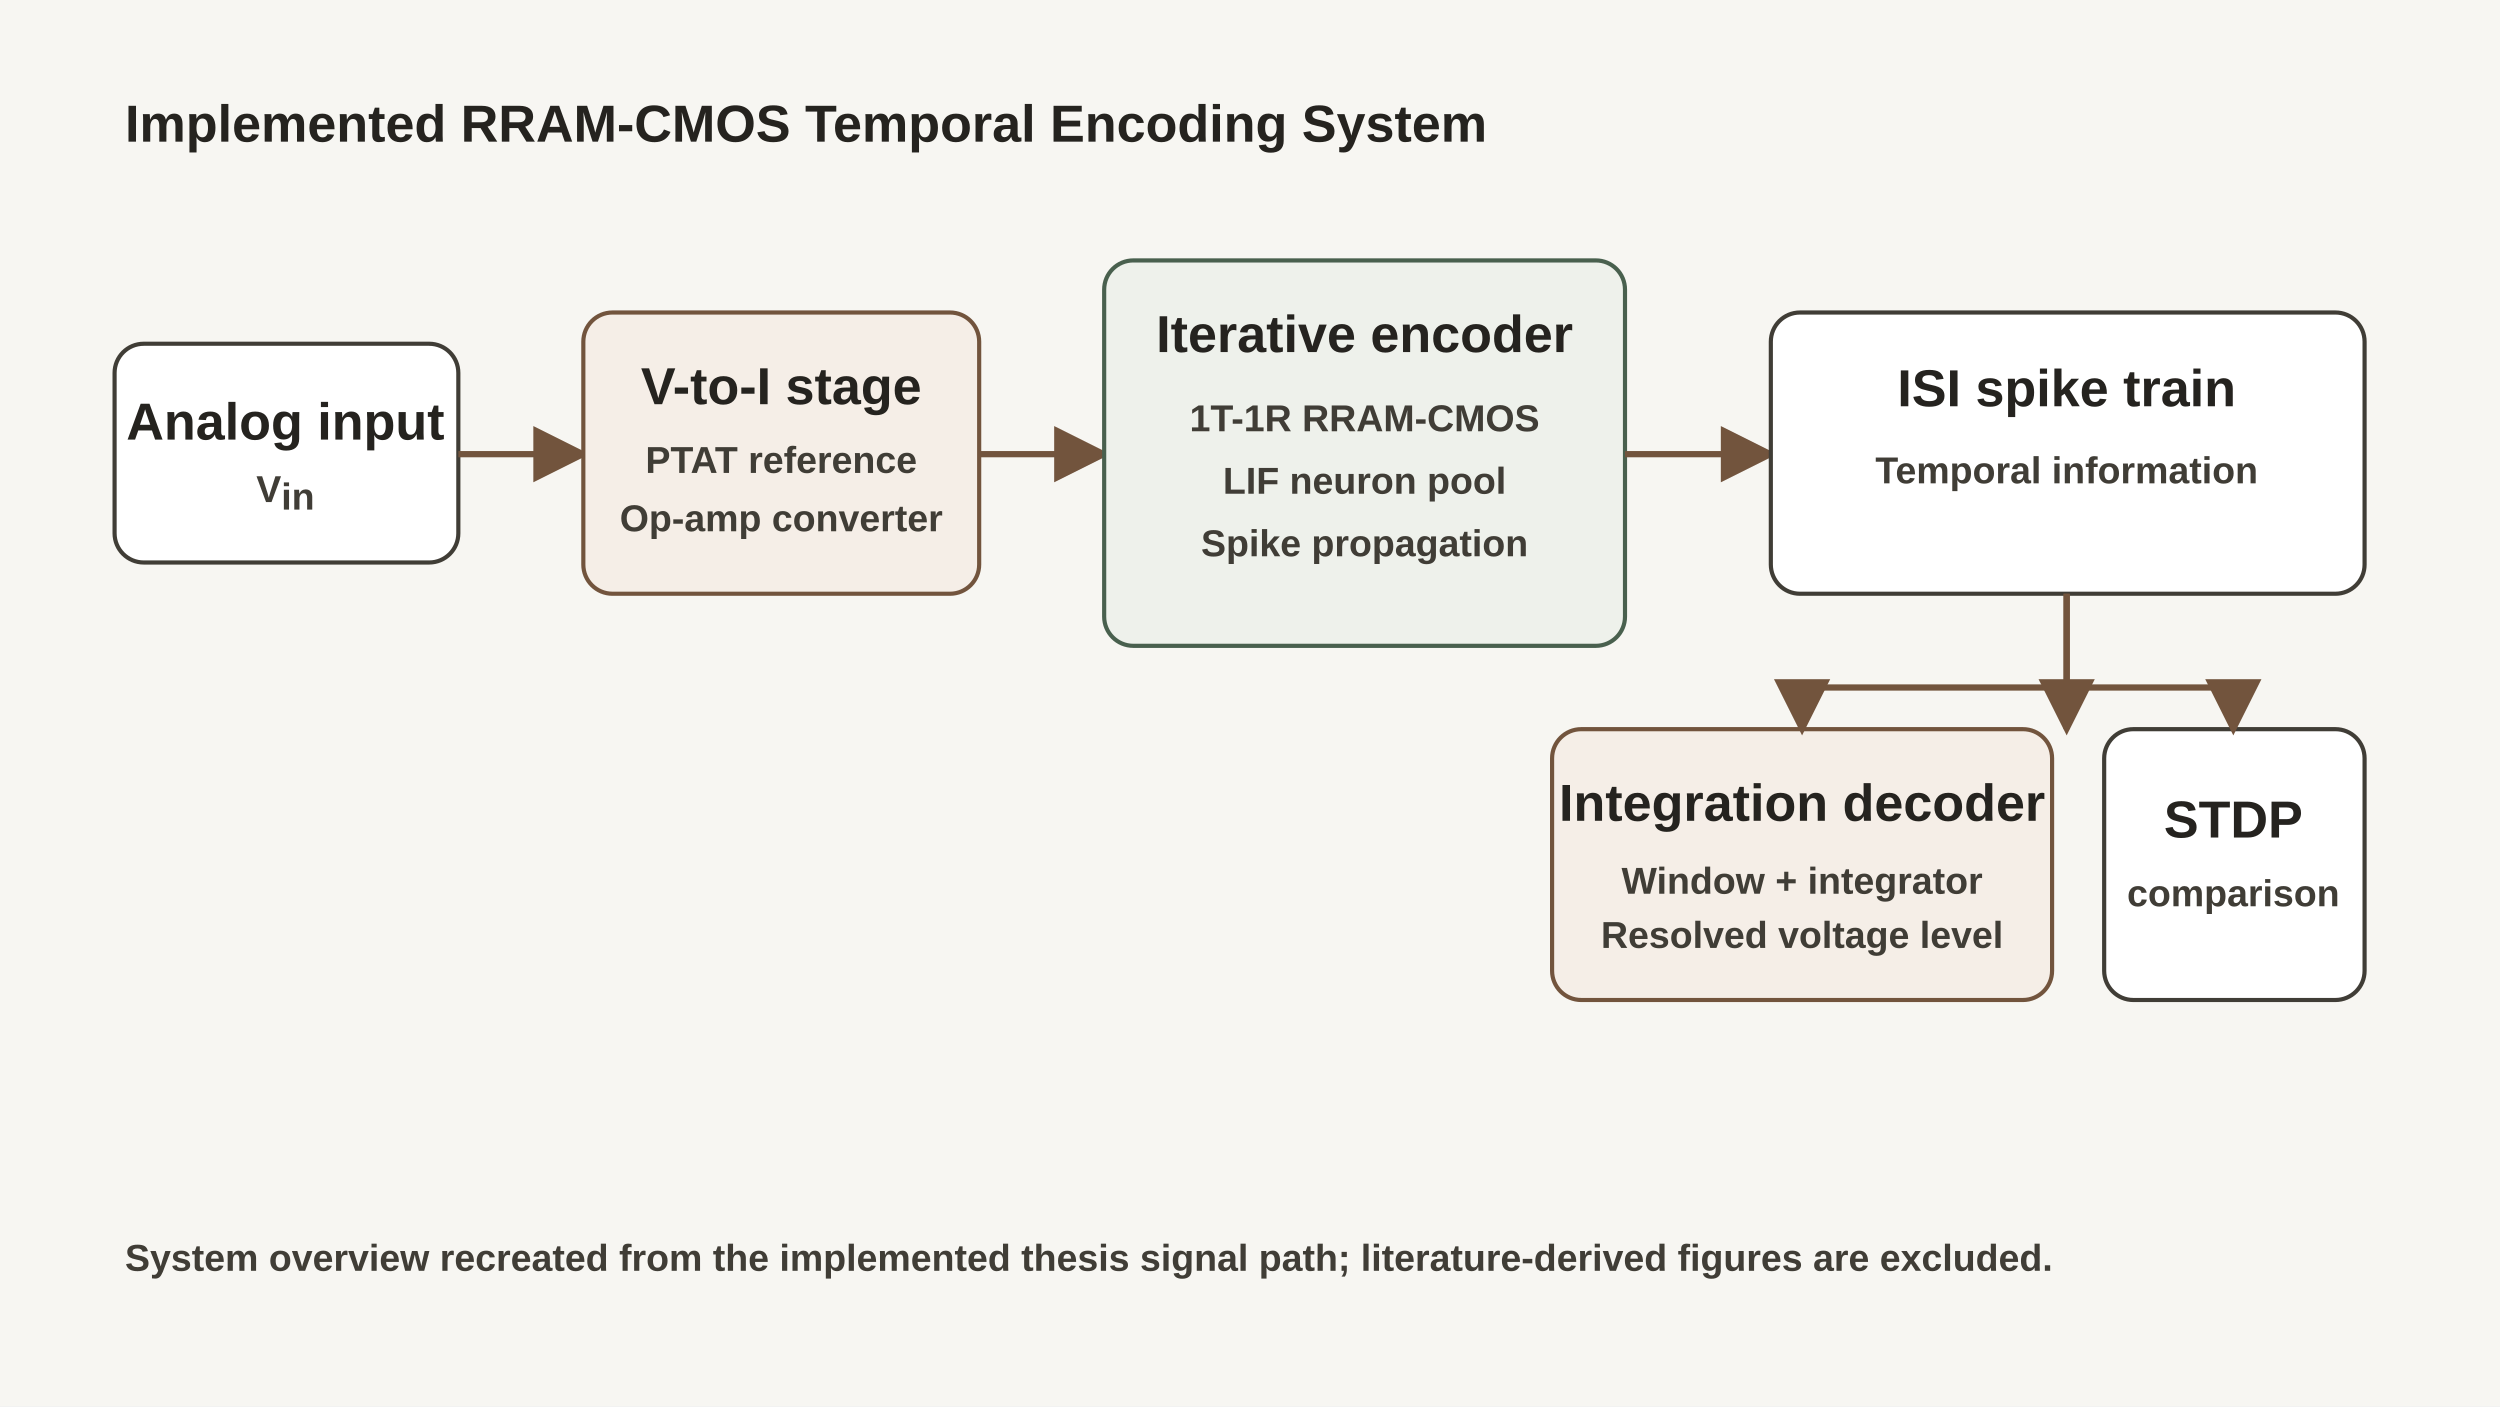
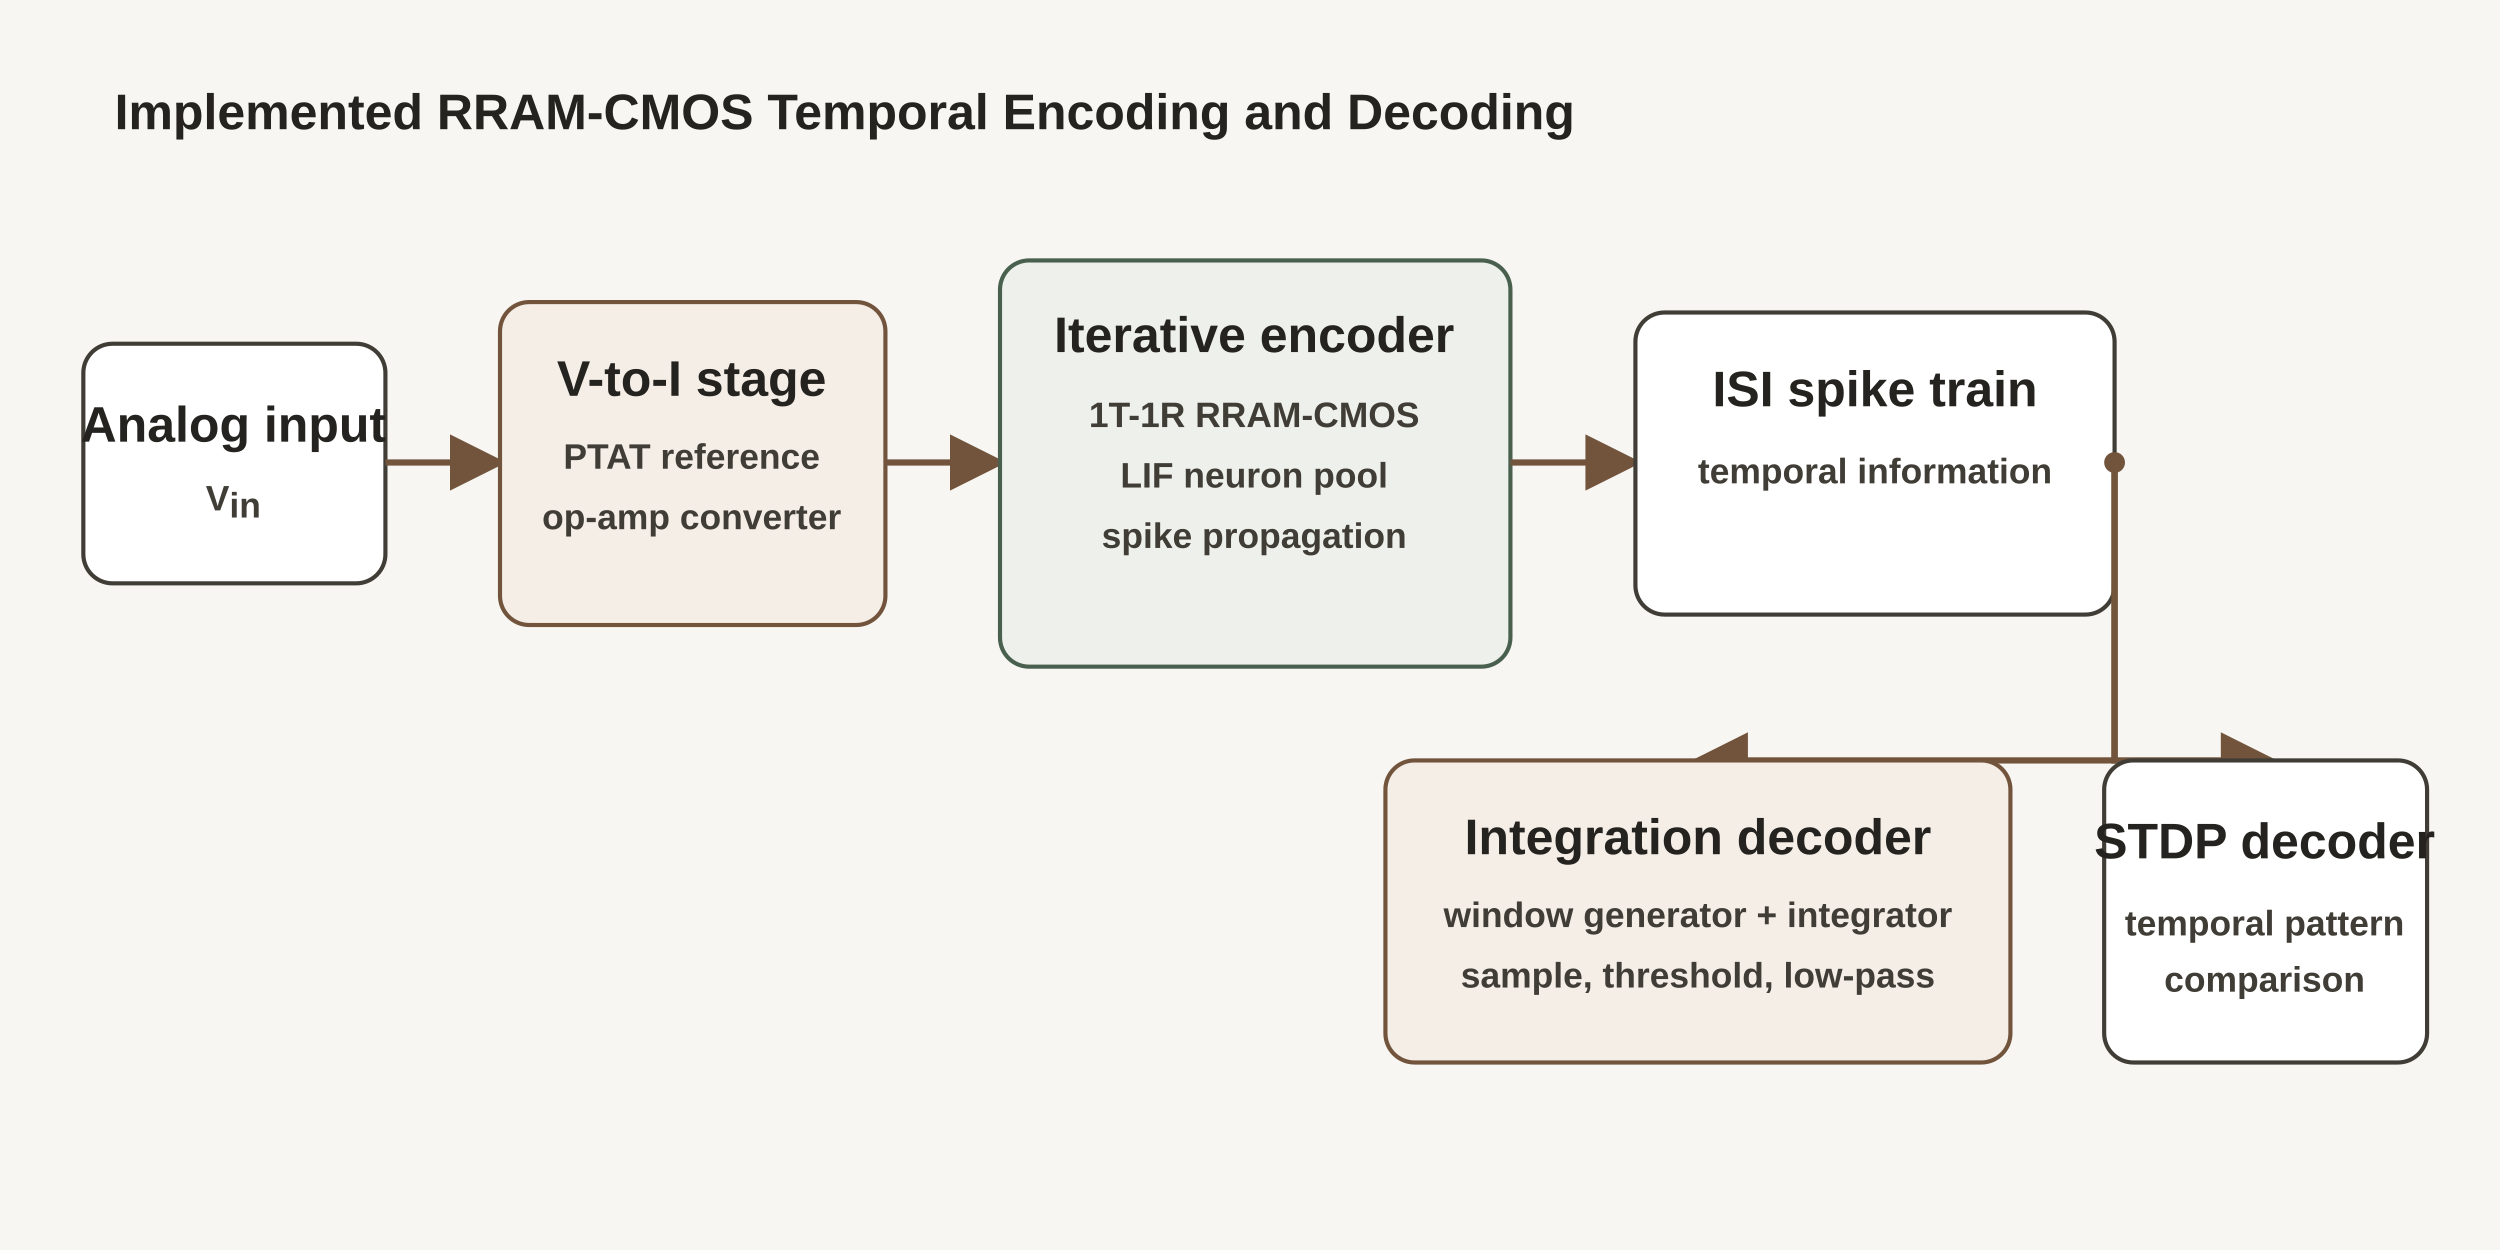
- <svg xmlns="http://www.w3.org/2000/svg" width="1200" height="675" viewBox="0 0 1200 675" role="img" aria-labelledby="t d">
+ <svg xmlns="http://www.w3.org/2000/svg" width="1200" height="600" viewBox="0 0 1200 600" role="img" aria-labelledby="t d">
  <defs>
    <marker id="a" markerWidth="9" markerHeight="9" refX="8" refY="4.5" orient="auto">
      <path d="M0 0L9 4.5 0 9Z" fill="#72543d" />
    </marker>
-     <style>.b{fill:#fff;stroke:#403d36;stroke-width:2}.g{fill:#eef1eb;stroke:#49604e;stroke-width:2}.w{fill:#f5eee7;stroke:#72543d;stroke-width:2}.h{font:700 25px Arial;fill:#25231f}.s{font:600 18px Arial;fill:#403d36}.x{stroke:#72543d;stroke-width:3;fill:none;marker-end:url(#a)}</style>
+     <style>.b{fill:#fff;stroke:#403d36;stroke-width:2}.g{fill:#eef1eb;stroke:#49604e;stroke-width:2}.w{fill:#f5eee7;stroke:#72543d;stroke-width:2}.h{font:700 24px Arial;fill:#25231f}.s{font:600 17px Arial;fill:#403d36}.x{stroke:#72543d;stroke-width:3;fill:none;marker-end:url(#a)}</style>
  </defs>
-   <rect width="1200" height="675" fill="#f7f6f2" />
-   <text x="60" y="68" class="h">Implemented RRAM-CMOS Temporal Encoding System</text>
-   <g transform="translate(55 165)">
-     <rect class="b" width="165" height="105" rx="14" />
-     <text class="h" x="82" y="46" text-anchor="middle">Analog input</text>
-     <text class="s" x="82" y="76" text-anchor="middle">V<tspan baseline-shift="sub">in</tspan>
+   <rect width="1200" height="600" fill="#f7f6f2" />
+   <text x="55" y="62" class="h">Implemented RRAM-CMOS Temporal Encoding and Decoding</text>
+   <g transform="translate(40 165)">
+     <rect class="b" width="145" height="115" rx="14" />
+     <text class="h" x="72" y="47" text-anchor="middle">Analog input</text>
+     <text class="s" x="72" y="80" text-anchor="middle">V<tspan baseline-shift="sub">in</tspan>
    </text>
  </g>
-   <path class="x" d="M220 218H280" />
-   <g transform="translate(280 150)">
-     <rect class="w" width="190" height="135" rx="14" />
-     <text class="h" x="95" y="44" text-anchor="middle">V-to-I stage</text>
-     <text class="s" x="95" y="77" text-anchor="middle">PTAT reference</text>
-     <text class="s" x="95" y="105" text-anchor="middle">Op-amp converter</text>
+   <path class="x" d="M185 222H240" />
+   <g transform="translate(240 145)">
+     <rect class="w" width="185" height="155" rx="14" />
+     <text class="h" x="92" y="45" text-anchor="middle">V-to-I stage</text>
+     <text class="s" x="92" y="80" text-anchor="middle">PTAT reference</text>
+     <text class="s" x="92" y="109" text-anchor="middle">op-amp converter</text>
  </g>
-   <path class="x" d="M470 218H530" />
-   <g transform="translate(530 125)">
-     <rect class="g" width="250" height="185" rx="14" />
-     <text class="h" x="125" y="44" text-anchor="middle">Iterative encoder</text>
-     <text class="s" x="125" y="82" text-anchor="middle">1T-1R RRAM-CMOS</text>
-     <text class="s" x="125" y="112" text-anchor="middle">LIF neuron pool</text>
-     <text class="s" x="125" y="142" text-anchor="middle">Spike propagation</text>
+   <path class="x" d="M425 222H480" />
+   <g transform="translate(480 125)">
+     <rect class="g" width="245" height="195" rx="14" />
+     <text class="h" x="122" y="44" text-anchor="middle">Iterative encoder</text>
+     <text class="s" x="122" y="80" text-anchor="middle">1T-1R RRAM-CMOS</text>
+     <text class="s" x="122" y="109" text-anchor="middle">LIF neuron pool</text>
+     <text class="s" x="122" y="138" text-anchor="middle">spike propagation</text>
  </g>
-   <path class="x" d="M780 218H850" />
-   <g transform="translate(850 150)">
-     <rect class="b" width="285" height="135" rx="14" />
-     <text class="h" x="142" y="45" text-anchor="middle">ISI spike train</text>
-     <text class="s" x="142" y="82" text-anchor="middle">Temporal information</text>
+   <path class="x" d="M725 222H785" />
+   <g transform="translate(785 150)">
+     <rect class="b" width="230" height="145" rx="14" />
+     <text class="h" x="115" y="45" text-anchor="middle">ISI spike train</text>
+     <text class="s" x="115" y="82" text-anchor="middle">temporal information</text>
  </g>
-   <path class="x" d="M992 285V350" />
-   <g transform="translate(745 350)">
-     <rect class="w" width="240" height="130" rx="14" />
-     <text class="h" x="120" y="44" text-anchor="middle">Integration decoder</text>
-     <text class="s" x="120" y="79" text-anchor="middle">Window + integrator</text>
-     <text class="s" x="120" y="105" text-anchor="middle">Resolved voltage level</text>
+   <circle cx="1015" cy="222" r="5" fill="#72543d" />
+   <path class="x" d="M1015 222V365H815" />
+   <path class="x" d="M1015 222V365H1090" />
+   <g transform="translate(665 365)">
+     <rect class="w" width="300" height="145" rx="14" />
+     <text class="h" x="150" y="45" text-anchor="middle">Integration decoder</text>
+     <text class="s" x="150" y="80" text-anchor="middle">window generator + integrator</text>
+     <text class="s" x="150" y="109" text-anchor="middle">sample, threshold, low-pass</text>
  </g>
-   <g transform="translate(1010 350)">
-     <rect class="b" width="125" height="130" rx="14" />
-     <text class="h" x="62" y="52" text-anchor="middle">STDP</text>
-     <text class="s" x="62" y="85" text-anchor="middle">comparison</text>
+   <g transform="translate(1010 365)">
+     <rect class="b" width="155" height="145" rx="14" />
+     <text class="h" x="77" y="47" text-anchor="middle">STDP decoder</text>
+     <text class="s" x="77" y="84" text-anchor="middle">temporal pattern</text>
+     <text class="s" x="77" y="111" text-anchor="middle">comparison</text>
  </g>
-   <path class="x" d="M992 285V330H865V350" />
-   <path class="x" d="M992 330H1072V350" />
-   <text x="60" y="610" class="s">System overview recreated from the implemented thesis signal path; literature-derived figures are excluded.</text>
</svg>
